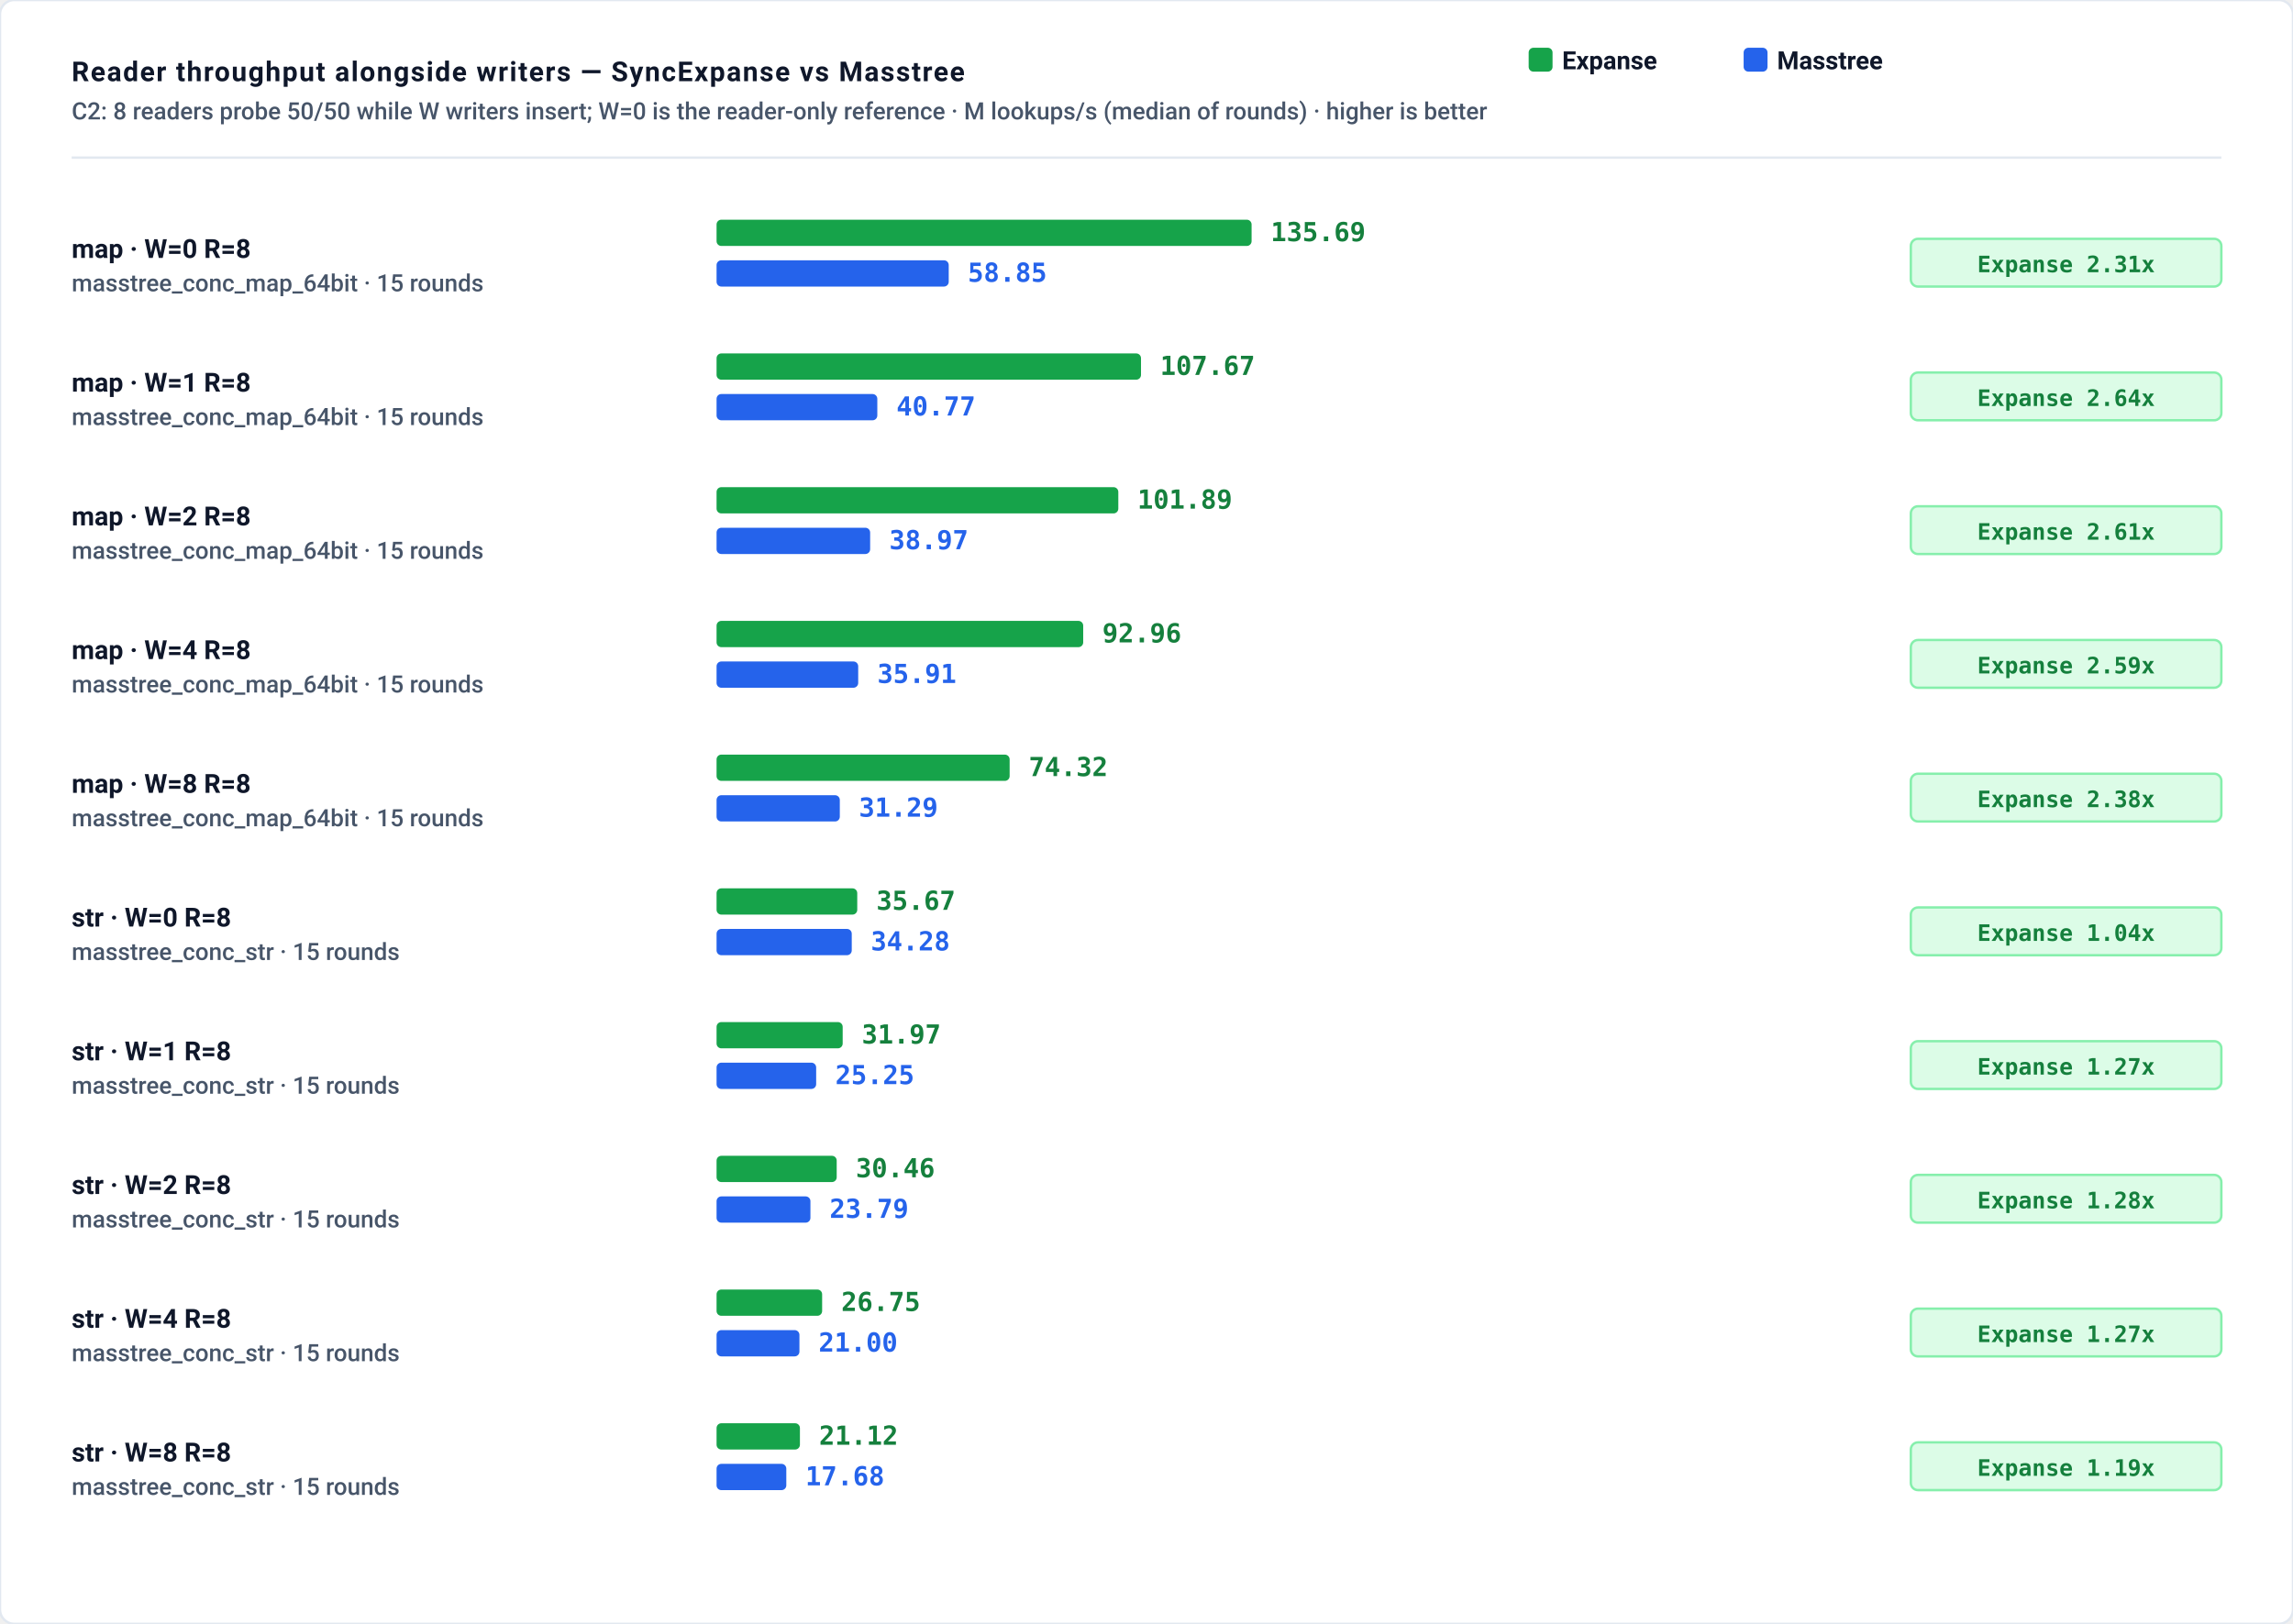
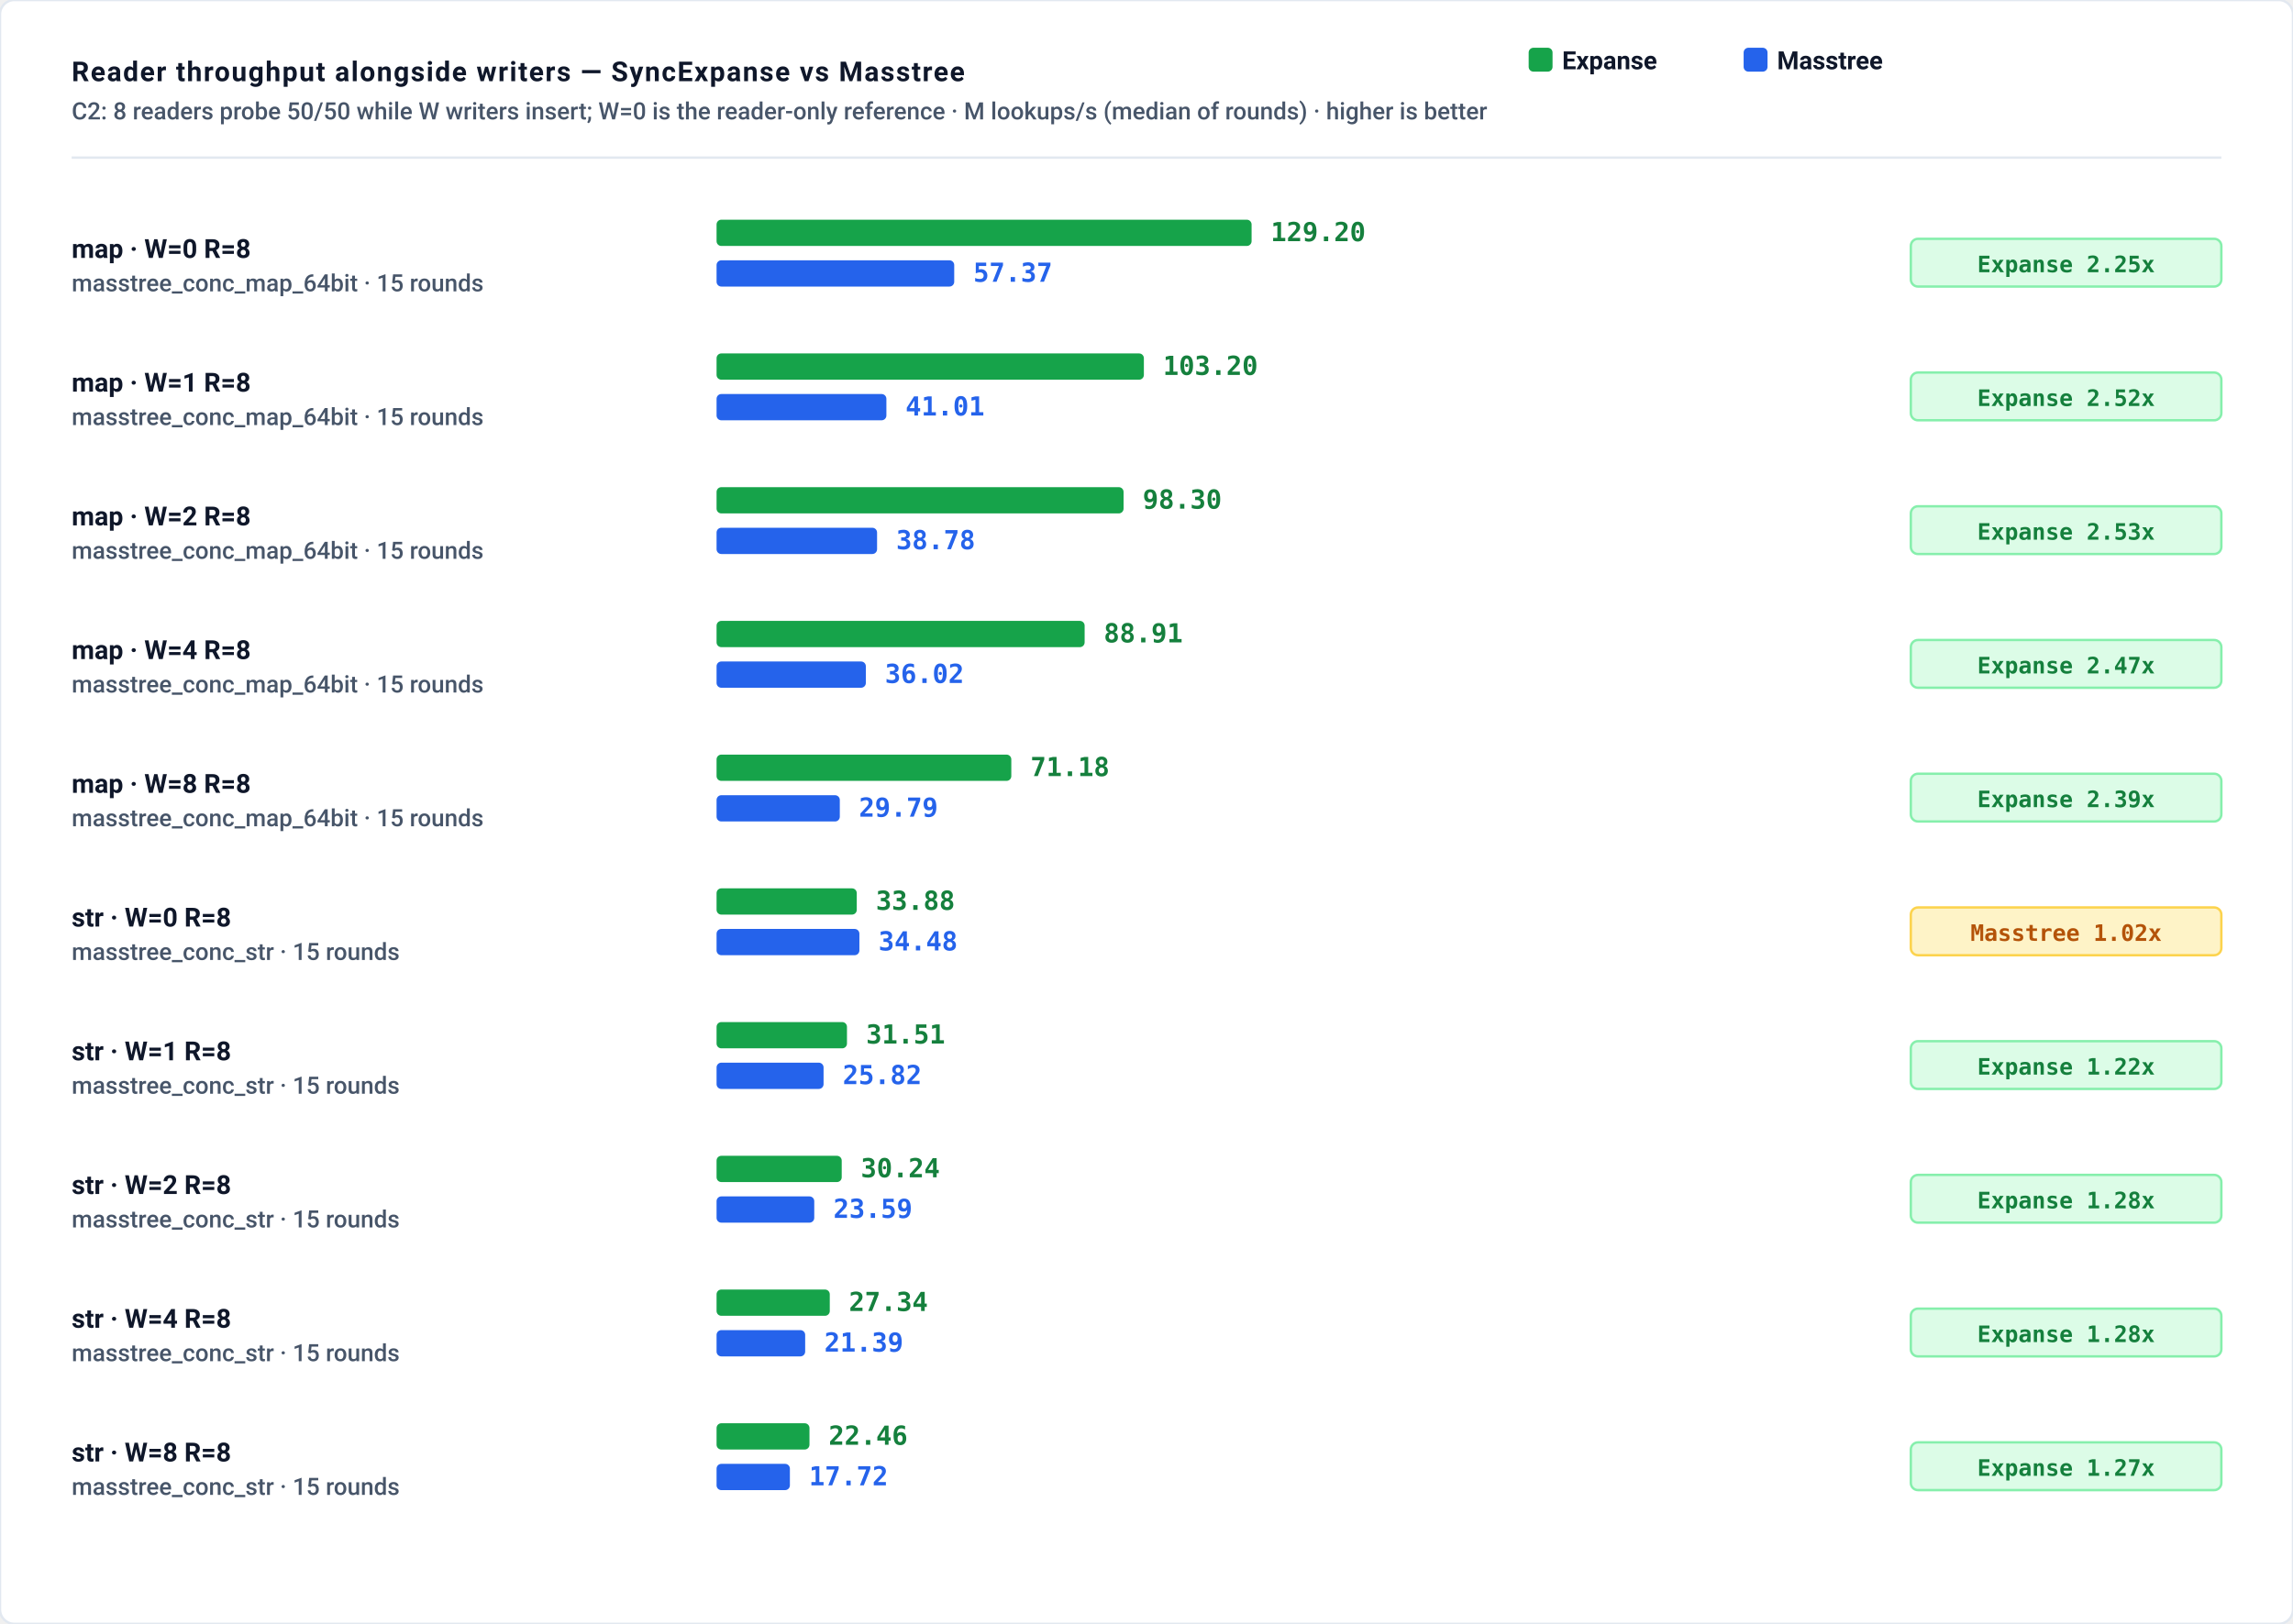
<svg xmlns="http://www.w3.org/2000/svg" role="img" viewBox="0 0 960 680" width="100%" height="100%">
  <defs>
    <style>
      .bg { fill: #ffffff; }
      .border { stroke: #e2e8f0; stroke-width: 1px; fill: none; }
      .grid { stroke: #f1f5f9; stroke-width: 1px; stroke-dasharray: 2,3; }
      .axis { stroke: #cbd5e1; stroke-width: 1.5px; }
      .divider { stroke: #e2e8f0; stroke-width: 1px; }

      .t-title { font-family: -apple-system, BlinkMacSystemFont, "Segoe UI", Roboto, Helvetica, Arial, sans-serif; font-size: 11.5px; font-weight: 700; letter-spacing: 0.6px; fill: #0f172a; text-transform: uppercase; }
      .t-sub { font-family: -apple-system, BlinkMacSystemFont, "Segoe UI", Roboto, Helvetica, Arial, sans-serif; font-size: 10px; font-weight: 500; fill: #475569; }
      .t-unit { font-family: ui-monospace, SFMono-Regular, Menlo, Monaco, Consolas, monospace; font-size: 10px; font-weight: 600; fill: #475569; }
      .t-axis-label { font-family: ui-monospace, SFMono-Regular, Menlo, Monaco, Consolas, monospace; font-size: 9.5px; font-weight: 500; fill: #64748b; }
      .t-bar-label { font-family: -apple-system, BlinkMacSystemFont, "Segoe UI", Roboto, Helvetica, Arial, sans-serif; font-size: 11px; font-weight: 700; fill: #0f172a; }
      .t-legend { font-family: -apple-system, BlinkMacSystemFont, "Segoe UI", Roboto, Helvetica, Arial, sans-serif; font-size: 10.5px; font-weight: 600; fill: #0f172a; }

      .t-val-accent { font-family: ui-monospace, SFMono-Regular, Menlo, Monaco, Consolas, monospace; font-size: 11px; font-weight: 700; fill: #15803d; }
      .t-val-blue { font-family: ui-monospace, SFMono-Regular, Menlo, Monaco, Consolas, monospace; font-size: 11px; font-weight: 600; fill: #2563eb; }
      .t-note { font-family: -apple-system, BlinkMacSystemFont, "Segoe UI", Roboto, Helvetica, Arial, sans-serif; font-size: 9.5px; font-weight: 500; fill: #64748b; }

      .b-expanse { fill: #16a34a; }
      .b-art { fill: #2563eb; }
      .b-masstree { fill: #2563eb; }
      .b-btree { fill: #d97706; }
      .b-hashmap { fill: #7c3aed; }

      .badge-win { fill: #dcfce7; stroke: #86efac; stroke-width: 1px; }
      .badge-win-text { font-family: ui-monospace, SFMono-Regular, Menlo, Monaco, Consolas, monospace; font-size: 9.5px; font-weight: 700; fill: #15803d; text-anchor: middle; }
      .badge-loss { fill: #fef3c7; stroke: #fcd34d; stroke-width: 1px; }
      .badge-loss-text { font-family: ui-monospace, SFMono-Regular, Menlo, Monaco, Consolas, monospace; font-size: 9.5px; font-weight: 700; fill: #b45309; text-anchor: middle; }

      @media (prefers-color-scheme: dark) {
        .bg { fill: #0d1117; }
        .border { stroke: #30363d; }
        .grid { stroke: #21262d; }
        .axis { stroke: #484f58; }
        .divider { stroke: #21262d; }
        .t-title { fill: #f0f6fc; }
        .t-sub { fill: #94a3b8; }
        .t-unit { fill: #94a3b8; }
        .t-axis-label { fill: #94a3b8; }
        .t-bar-label { fill: #f8fafc; }
        .t-legend { fill: #f8fafc; }
        .t-val-accent { fill: #4ade80; }
        .t-val-blue { fill: #38bdf8; }
        .t-note { fill: #94a3b8; }
        .b-expanse { fill: #22c55e; }
        .b-art { fill: #3b82f6; }
        .b-masstree { fill: #3b82f6; }
        .b-btree { fill: #f59e0b; }
        .b-hashmap { fill: #a855f7; }
        .badge-win { fill: #052e16; stroke: #166534; }
        .badge-win-text { fill: #4ade80; }
        .badge-loss { fill: #451a03; stroke: #92400e; }
        .badge-loss-text { fill: #fbbf24; }
      }

      :root[data-theme="dark"] .bg, [data-theme="dark"] .bg { fill: #0d1117; }
      :root[data-theme="dark"] .border, [data-theme="dark"] .border { stroke: #30363d; }
      :root[data-theme="dark"] .grid, [data-theme="dark"] .grid { stroke: #21262d; }
      :root[data-theme="dark"] .axis, [data-theme="dark"] .axis { stroke: #484f58; }
      :root[data-theme="dark"] .divider, [data-theme="dark"] .divider { stroke: #21262d; }
      :root[data-theme="dark"] .t-title, [data-theme="dark"] .t-title { fill: #f0f6fc; }
      :root[data-theme="dark"] .t-sub, [data-theme="dark"] .t-sub { fill: #94a3b8; }
      :root[data-theme="dark"] .t-unit, [data-theme="dark"] .t-unit { fill: #94a3b8; }
      :root[data-theme="dark"] .t-axis-label, [data-theme="dark"] .t-axis-label { fill: #94a3b8; }
      :root[data-theme="dark"] .t-bar-label, [data-theme="dark"] .t-bar-label { fill: #f8fafc; }
      :root[data-theme="dark"] .t-legend, [data-theme="dark"] .t-legend { fill: #f8fafc; }
      :root[data-theme="dark"] .t-val-accent, [data-theme="dark"] .t-val-accent { fill: #4ade80; }
      :root[data-theme="dark"] .t-val-blue, [data-theme="dark"] .t-val-blue { fill: #38bdf8; }
      :root[data-theme="dark"] .t-note, [data-theme="dark"] .t-note { fill: #94a3b8; }
      :root[data-theme="dark"] .b-expanse, [data-theme="dark"] .b-expanse { fill: #22c55e; }
      :root[data-theme="dark"] .b-art, [data-theme="dark"] .b-art { fill: #3b82f6; }
      :root[data-theme="dark"] .b-masstree, [data-theme="dark"] .b-masstree { fill: #3b82f6; }
      :root[data-theme="dark"] .b-btree, [data-theme="dark"] .b-btree { fill: #f59e0b; }
      :root[data-theme="dark"] .b-hashmap, [data-theme="dark"] .b-hashmap { fill: #a855f7; }
      :root[data-theme="dark"] .badge-win, [data-theme="dark"] .badge-win { fill: #052e16; stroke: #166534; }
      :root[data-theme="dark"] .badge-win-text, [data-theme="dark"] .badge-win-text { fill: #4ade80; }
      :root[data-theme="dark"] .badge-loss, [data-theme="dark"] .badge-loss { fill: #451a03; stroke: #92400e; }
      :root[data-theme="dark"] .badge-loss-text, [data-theme="dark"] .badge-loss-text { fill: #fbbf24; }
    </style>
  </defs>
  <rect width="100%" height="100%" class="bg" rx="6" />
  <rect width="100%" height="100%" class="border" rx="6" />
  <text x="30" y="34" class="t-title">Reader throughput alongside writers — SyncExpanse vs Masstree</text>
  <text x="30" y="50" class="t-sub">C2: 8 readers probe 50/50 while W writers insert; W=0 is the reader-only reference · M lookups/s (median of rounds) · higher is better</text>
  <g transform="translate(640, 20)">
    <rect x="0" y="0" width="10" height="10" rx="2" class="b-expanse" />
    <text x="14" y="9" class="t-legend">Expanse</text>
    <rect x="90" y="0" width="10" height="10" rx="2" class="b-masstree" />
    <text x="104" y="9" class="t-legend">Masstree</text>
  </g>
  <line x1="30" y1="66" x2="930" y2="66" class="divider" />
  <text x="30" y="108" class="t-bar-label">map · W=0 R=8</text>
  <text x="30" y="122" class="t-sub">masstree_conc_map_64bit · 15 rounds</text>
  <rect x="300" y="92" width="224.0" height="11" rx="2" class="b-expanse" />
-   <text x="532.0" y="101" class="t-val-accent">135.69</text>
-   <rect x="300" y="109" width="97.2" height="11" rx="2" class="b-masstree" />
-   <text x="405.2" y="118" class="t-val-blue">58.85</text>
+   <text x="532.0" y="101" class="t-val-accent">129.20</text>
+   <rect x="300" y="109" width="99.5" height="11" rx="2" class="b-masstree" />
+   <text x="407.5" y="118" class="t-val-blue">57.37</text>
  <rect x="800" y="100" width="130" height="20" rx="3" class="badge-win" />
-   <text x="865" y="114" class="badge-win-text">Expanse 2.31x</text>
+   <text x="865" y="114" class="badge-win-text">Expanse 2.25x</text>
  <text x="30" y="164" class="t-bar-label">map · W=1 R=8</text>
  <text x="30" y="178" class="t-sub">masstree_conc_map_64bit · 15 rounds</text>
-   <rect x="300" y="148" width="177.7" height="11" rx="2" class="b-expanse" />
-   <text x="485.7" y="157" class="t-val-accent">107.67</text>
-   <rect x="300" y="165" width="67.3" height="11" rx="2" class="b-masstree" />
-   <text x="375.3" y="174" class="t-val-blue">40.77</text>
+   <rect x="300" y="148" width="178.9" height="11" rx="2" class="b-expanse" />
+   <text x="486.9" y="157" class="t-val-accent">103.20</text>
+   <rect x="300" y="165" width="71.1" height="11" rx="2" class="b-masstree" />
+   <text x="379.1" y="174" class="t-val-blue">41.01</text>
  <rect x="800" y="156" width="130" height="20" rx="3" class="badge-win" />
-   <text x="865" y="170" class="badge-win-text">Expanse 2.64x</text>
+   <text x="865" y="170" class="badge-win-text">Expanse 2.52x</text>
  <text x="30" y="220" class="t-bar-label">map · W=2 R=8</text>
  <text x="30" y="234" class="t-sub">masstree_conc_map_64bit · 15 rounds</text>
-   <rect x="300" y="204" width="168.2" height="11" rx="2" class="b-expanse" />
-   <text x="476.2" y="213" class="t-val-accent">101.89</text>
-   <rect x="300" y="221" width="64.3" height="11" rx="2" class="b-masstree" />
-   <text x="372.3" y="230" class="t-val-blue">38.97</text>
+   <rect x="300" y="204" width="170.4" height="11" rx="2" class="b-expanse" />
+   <text x="478.4" y="213" class="t-val-accent">98.30</text>
+   <rect x="300" y="221" width="67.2" height="11" rx="2" class="b-masstree" />
+   <text x="375.2" y="230" class="t-val-blue">38.78</text>
  <rect x="800" y="212" width="130" height="20" rx="3" class="badge-win" />
-   <text x="865" y="226" class="badge-win-text">Expanse 2.61x</text>
+   <text x="865" y="226" class="badge-win-text">Expanse 2.53x</text>
  <text x="30" y="276" class="t-bar-label">map · W=4 R=8</text>
  <text x="30" y="290" class="t-sub">masstree_conc_map_64bit · 15 rounds</text>
-   <rect x="300" y="260" width="153.5" height="11" rx="2" class="b-expanse" />
-   <text x="461.5" y="269" class="t-val-accent">92.96</text>
-   <rect x="300" y="277" width="59.3" height="11" rx="2" class="b-masstree" />
-   <text x="367.3" y="286" class="t-val-blue">35.91</text>
+   <rect x="300" y="260" width="154.1" height="11" rx="2" class="b-expanse" />
+   <text x="462.1" y="269" class="t-val-accent">88.91</text>
+   <rect x="300" y="277" width="62.5" height="11" rx="2" class="b-masstree" />
+   <text x="370.5" y="286" class="t-val-blue">36.02</text>
  <rect x="800" y="268" width="130" height="20" rx="3" class="badge-win" />
-   <text x="865" y="282" class="badge-win-text">Expanse 2.59x</text>
+   <text x="865" y="282" class="badge-win-text">Expanse 2.47x</text>
  <text x="30" y="332" class="t-bar-label">map · W=8 R=8</text>
  <text x="30" y="346" class="t-sub">masstree_conc_map_64bit · 15 rounds</text>
-   <rect x="300" y="316" width="122.7" height="11" rx="2" class="b-expanse" />
-   <text x="430.7" y="325" class="t-val-accent">74.32</text>
+   <rect x="300" y="316" width="123.4" height="11" rx="2" class="b-expanse" />
+   <text x="431.4" y="325" class="t-val-accent">71.18</text>
  <rect x="300" y="333" width="51.6" height="11" rx="2" class="b-masstree" />
-   <text x="359.6" y="342" class="t-val-blue">31.29</text>
+   <text x="359.6" y="342" class="t-val-blue">29.79</text>
  <rect x="800" y="324" width="130" height="20" rx="3" class="badge-win" />
-   <text x="865" y="338" class="badge-win-text">Expanse 2.38x</text>
+   <text x="865" y="338" class="badge-win-text">Expanse 2.39x</text>
  <text x="30" y="388" class="t-bar-label">str · W=0 R=8</text>
  <text x="30" y="402" class="t-sub">masstree_conc_str · 15 rounds</text>
-   <rect x="300" y="372" width="58.9" height="11" rx="2" class="b-expanse" />
-   <text x="366.9" y="381" class="t-val-accent">35.67</text>
-   <rect x="300" y="389" width="56.6" height="11" rx="2" class="b-masstree" />
-   <text x="364.6" y="398" class="t-val-blue">34.28</text>
-   <rect x="800" y="380" width="130" height="20" rx="3" class="badge-win" />
-   <text x="865" y="394" class="badge-win-text">Expanse 1.04x</text>
+   <rect x="300" y="372" width="58.7" height="11" rx="2" class="b-expanse" />
+   <text x="366.7" y="381" class="t-val-accent">33.88</text>
+   <rect x="300" y="389" width="59.8" height="11" rx="2" class="b-masstree" />
+   <text x="367.8" y="398" class="t-val-blue">34.48</text>
+   <rect x="800" y="380" width="130" height="20" rx="3" class="badge-loss" />
+   <text x="865" y="394" class="badge-loss-text">Masstree 1.02x</text>
  <text x="30" y="444" class="t-bar-label">str · W=1 R=8</text>
  <text x="30" y="458" class="t-sub">masstree_conc_str · 15 rounds</text>
-   <rect x="300" y="428" width="52.8" height="11" rx="2" class="b-expanse" />
-   <text x="360.8" y="437" class="t-val-accent">31.97</text>
-   <rect x="300" y="445" width="41.7" height="11" rx="2" class="b-masstree" />
-   <text x="349.7" y="454" class="t-val-blue">25.25</text>
+   <rect x="300" y="428" width="54.6" height="11" rx="2" class="b-expanse" />
+   <text x="362.6" y="437" class="t-val-accent">31.51</text>
+   <rect x="300" y="445" width="44.8" height="11" rx="2" class="b-masstree" />
+   <text x="352.8" y="454" class="t-val-blue">25.82</text>
  <rect x="800" y="436" width="130" height="20" rx="3" class="badge-win" />
-   <text x="865" y="450" class="badge-win-text">Expanse 1.27x</text>
+   <text x="865" y="450" class="badge-win-text">Expanse 1.22x</text>
  <text x="30" y="500" class="t-bar-label">str · W=2 R=8</text>
  <text x="30" y="514" class="t-sub">masstree_conc_str · 15 rounds</text>
-   <rect x="300" y="484" width="50.3" height="11" rx="2" class="b-expanse" />
-   <text x="358.3" y="493" class="t-val-accent">30.46</text>
-   <rect x="300" y="501" width="39.3" height="11" rx="2" class="b-masstree" />
-   <text x="347.3" y="510" class="t-val-blue">23.79</text>
+   <rect x="300" y="484" width="52.4" height="11" rx="2" class="b-expanse" />
+   <text x="360.4" y="493" class="t-val-accent">30.24</text>
+   <rect x="300" y="501" width="40.9" height="11" rx="2" class="b-masstree" />
+   <text x="348.9" y="510" class="t-val-blue">23.59</text>
  <rect x="800" y="492" width="130" height="20" rx="3" class="badge-win" />
  <text x="865" y="506" class="badge-win-text">Expanse 1.28x</text>
  <text x="30" y="556" class="t-bar-label">str · W=4 R=8</text>
  <text x="30" y="570" class="t-sub">masstree_conc_str · 15 rounds</text>
-   <rect x="300" y="540" width="44.2" height="11" rx="2" class="b-expanse" />
-   <text x="352.2" y="549" class="t-val-accent">26.75</text>
-   <rect x="300" y="557" width="34.7" height="11" rx="2" class="b-masstree" />
-   <text x="342.7" y="566" class="t-val-blue">21.00</text>
+   <rect x="300" y="540" width="47.4" height="11" rx="2" class="b-expanse" />
+   <text x="355.4" y="549" class="t-val-accent">27.34</text>
+   <rect x="300" y="557" width="37.1" height="11" rx="2" class="b-masstree" />
+   <text x="345.1" y="566" class="t-val-blue">21.39</text>
  <rect x="800" y="548" width="130" height="20" rx="3" class="badge-win" />
-   <text x="865" y="562" class="badge-win-text">Expanse 1.27x</text>
+   <text x="865" y="562" class="badge-win-text">Expanse 1.28x</text>
  <text x="30" y="612" class="t-bar-label">str · W=8 R=8</text>
  <text x="30" y="626" class="t-sub">masstree_conc_str · 15 rounds</text>
-   <rect x="300" y="596" width="34.9" height="11" rx="2" class="b-expanse" />
-   <text x="342.9" y="605" class="t-val-accent">21.12</text>
-   <rect x="300" y="613" width="29.2" height="11" rx="2" class="b-masstree" />
-   <text x="337.2" y="622" class="t-val-blue">17.68</text>
+   <rect x="300" y="596" width="38.9" height="11" rx="2" class="b-expanse" />
+   <text x="346.9" y="605" class="t-val-accent">22.46</text>
+   <rect x="300" y="613" width="30.7" height="11" rx="2" class="b-masstree" />
+   <text x="338.7" y="622" class="t-val-blue">17.72</text>
  <rect x="800" y="604" width="130" height="20" rx="3" class="badge-win" />
-   <text x="865" y="618" class="badge-win-text">Expanse 1.19x</text>
+   <text x="865" y="618" class="badge-win-text">Expanse 1.27x</text>
</svg>
